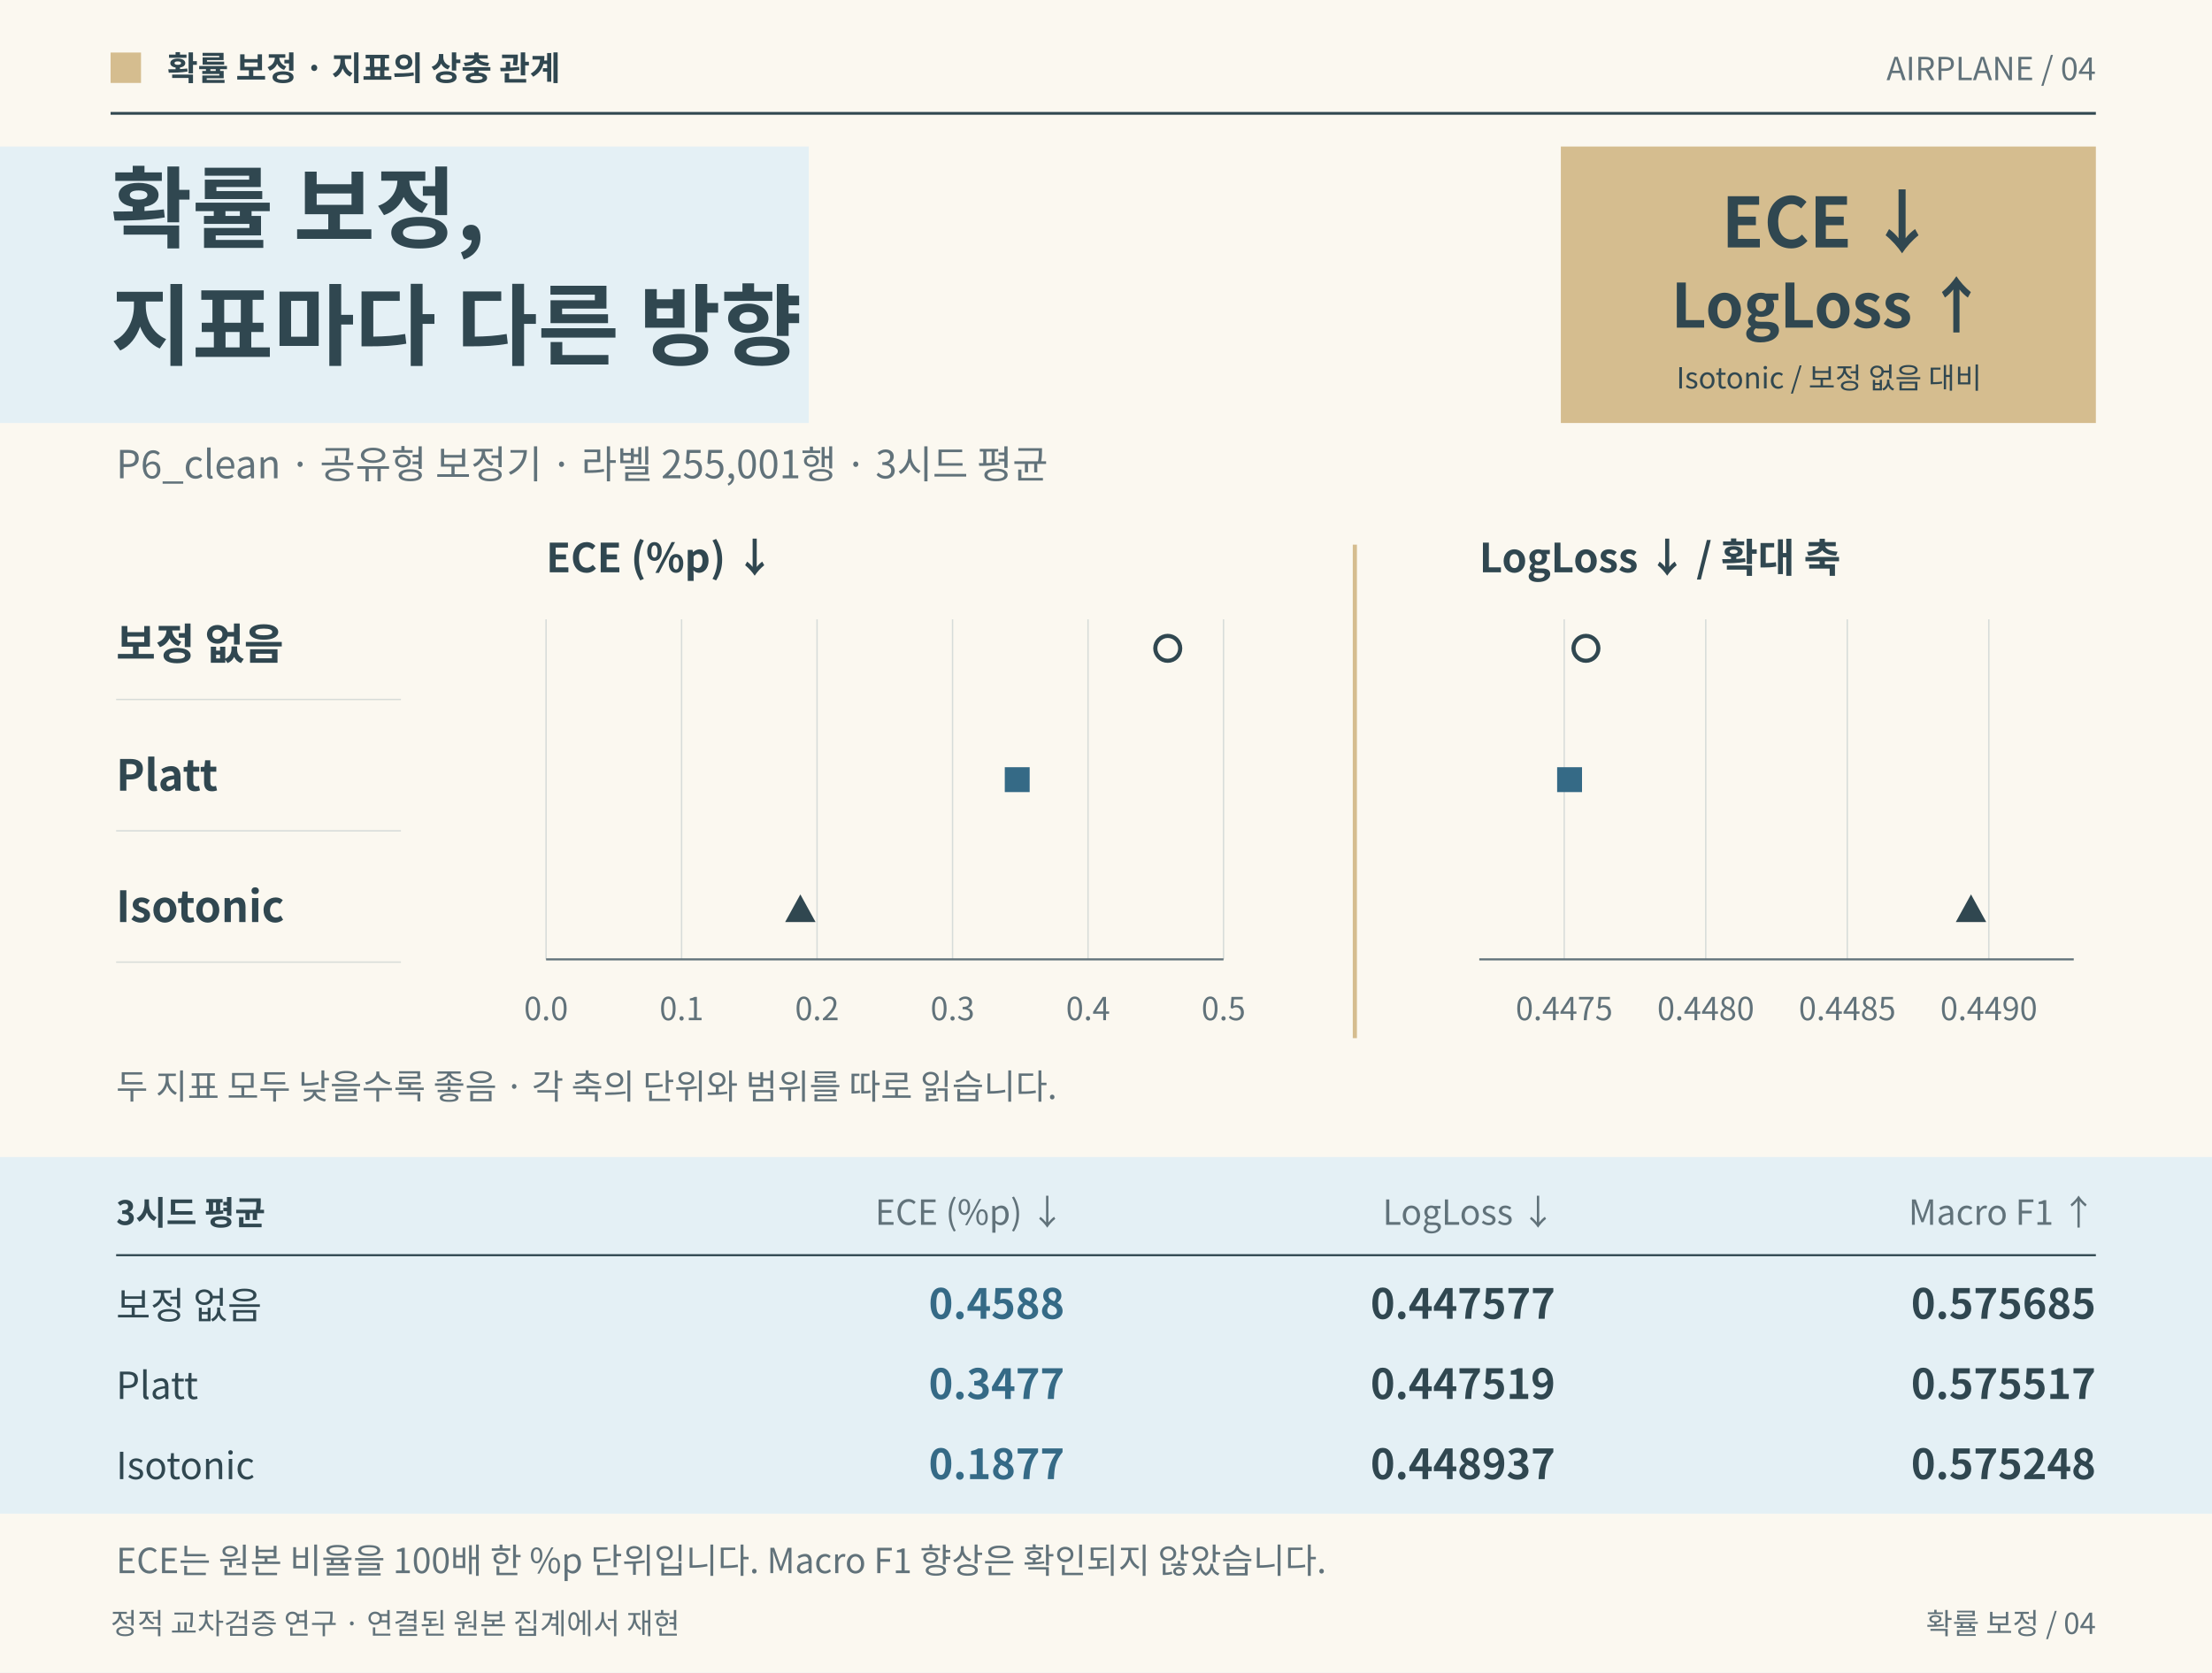
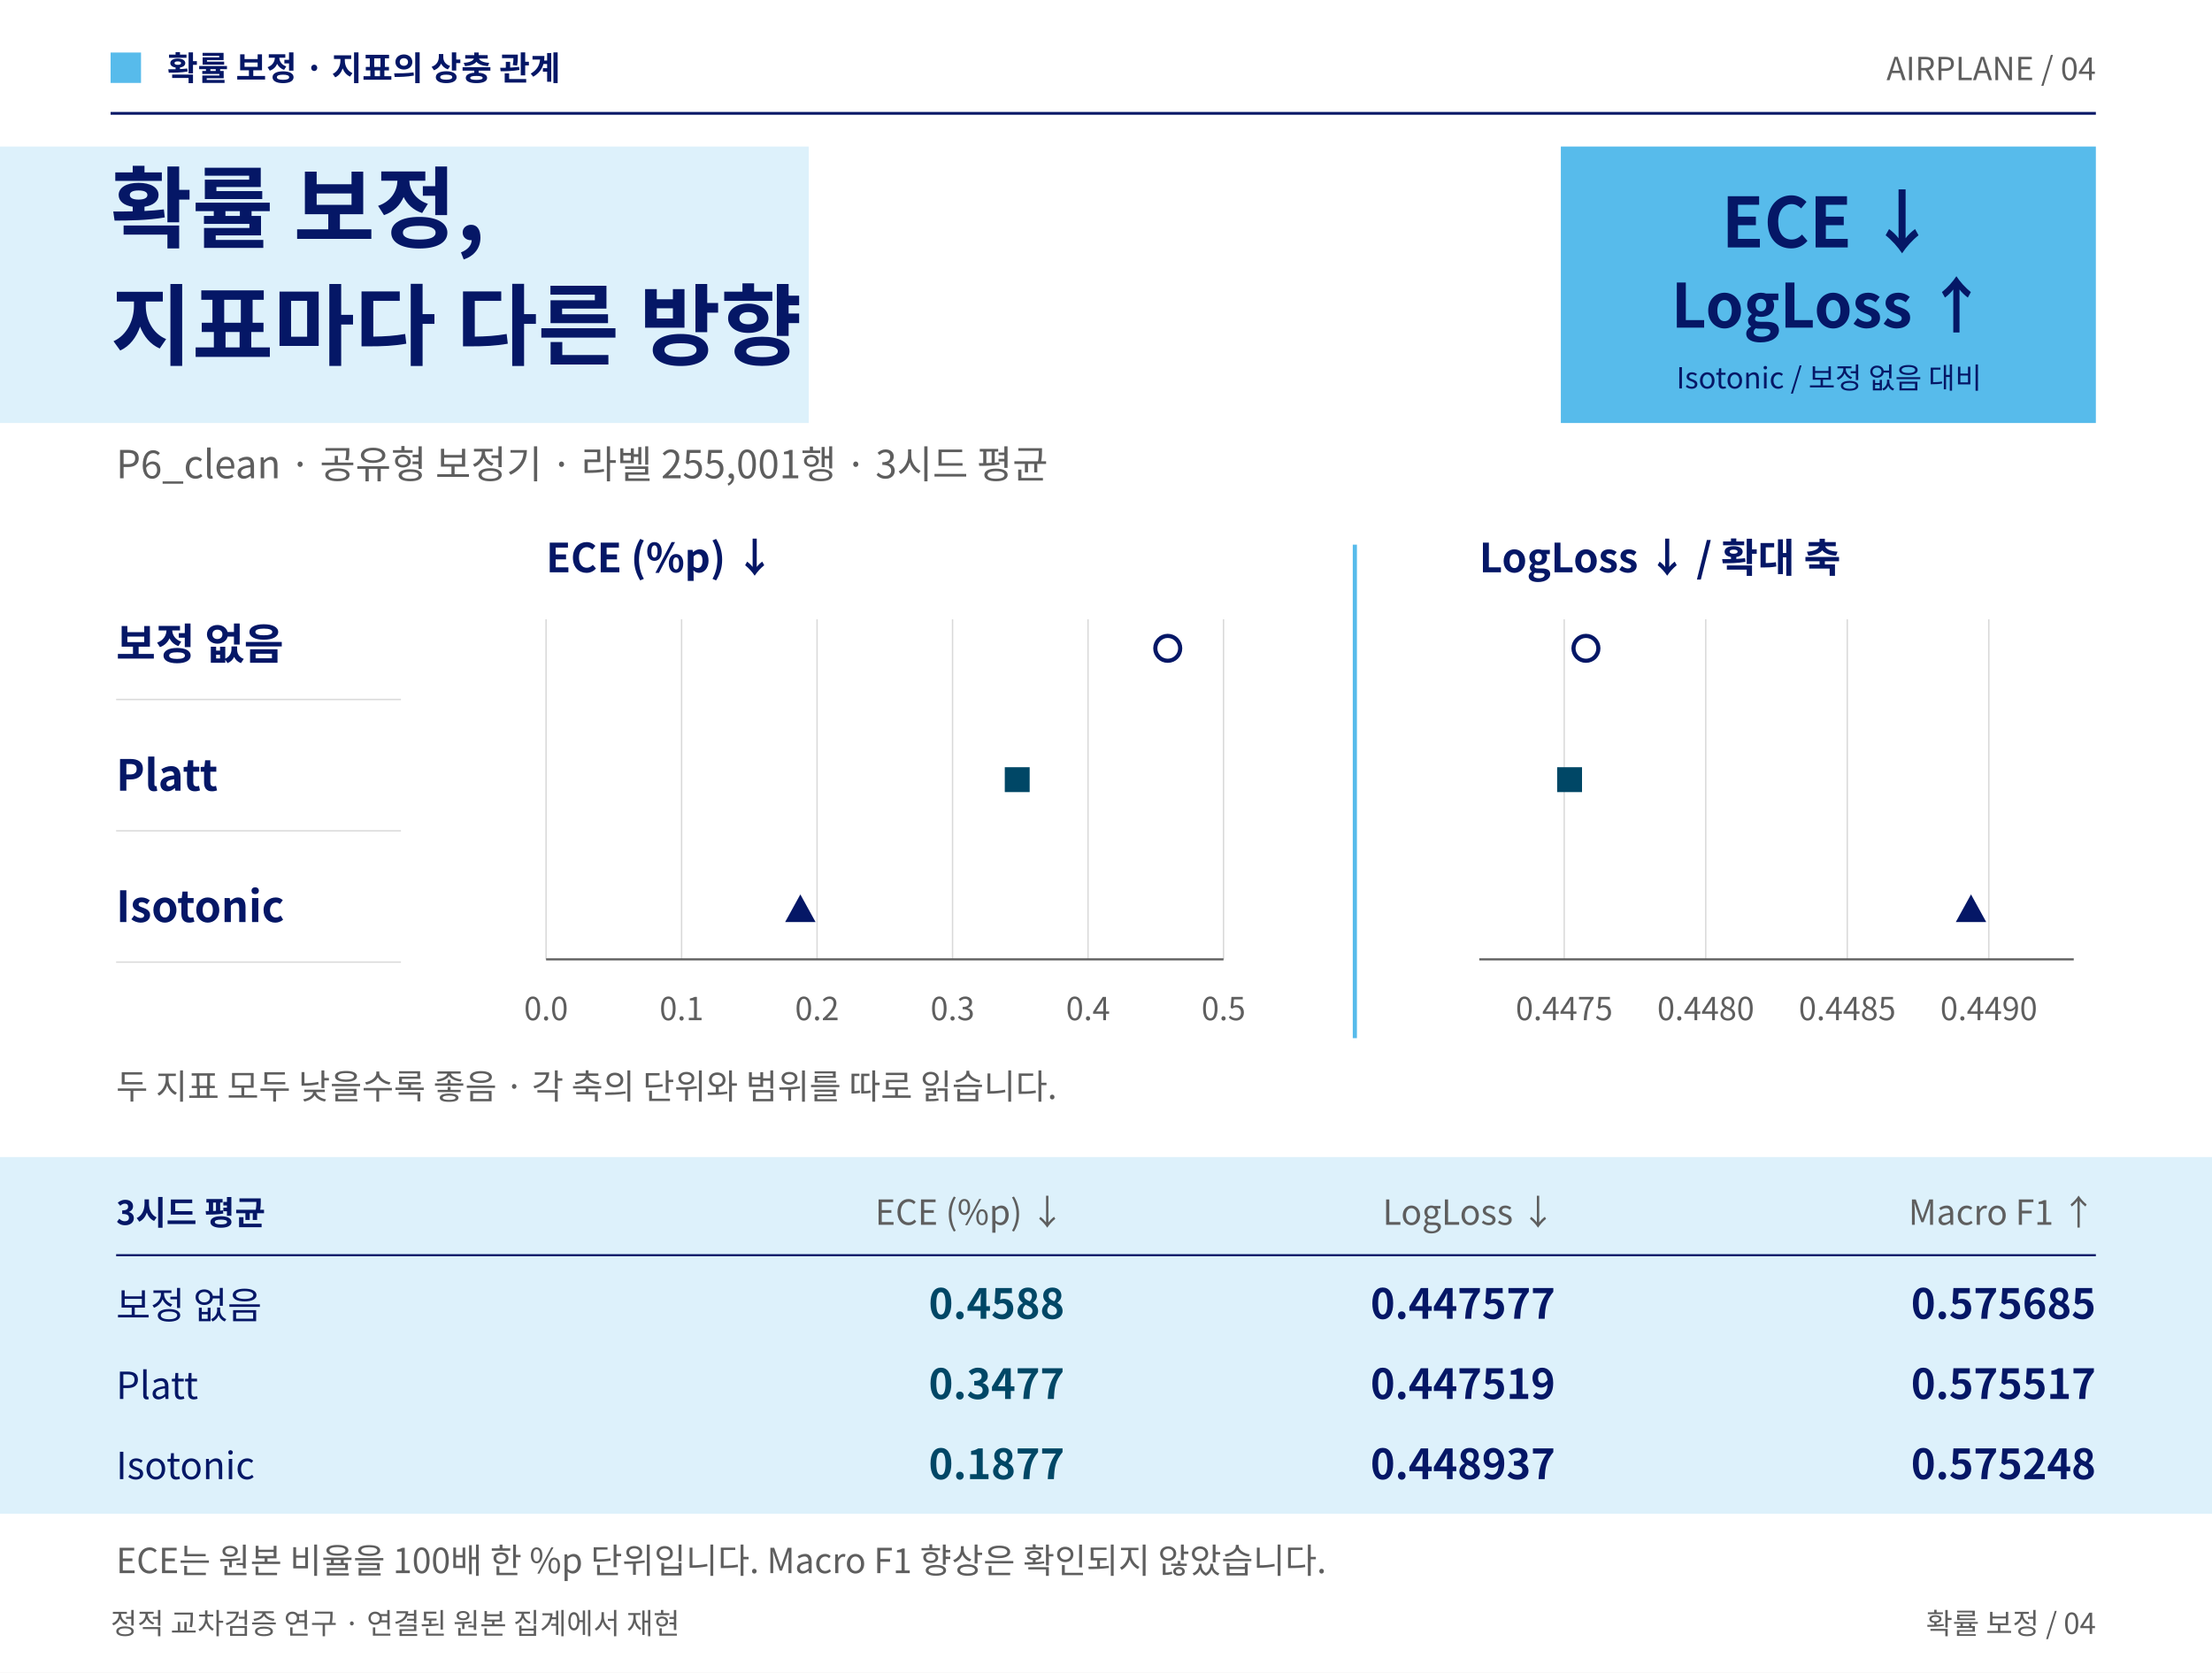
- <svg xmlns="http://www.w3.org/2000/svg" width="1600" height="1210" viewBox="0 0 1600 1210" role="img" aria-labelledby="title desc" data-design="flight-magazine-c" data-chart-type="aligned-independent-calibration-panels">
+ <svg xmlns="http://www.w3.org/2000/svg" width="1600" height="1210" viewBox="0 0 1600 1210" role="img" aria-labelledby="title desc" data-design="korean-air-palette-d" data-chart-type="aligned-independent-calibration-panels">
  <style>text{font-family:"Noto Sans CJK KR","Malgun Gothic","Apple SD Gothic Neo",sans-serif;font-variant-numeric:tabular-nums}</style>
-   <rect width="1600" height="1210" fill="#FBF8F0" />
-   <rect x="0.000" y="106.000" width="585.000" height="200.000" fill="#E4F0F5" />
-   <rect x="1129.000" y="106.000" width="387.000" height="200.000" fill="#D5BD8F" />
-   <rect x="80.000" y="38.000" width="22.000" height="22.000" fill="#D5BD8F" />
-   <text x="121.000" y="58.000" font-size="24" fill="#304750" font-weight="600" text-anchor="start">확률 보정 · 지표의 상충 관계</text>
-   <text x="1516.000" y="58.000" font-size="23" fill="#61727A" font-weight="400" text-anchor="end">AIRPLANE  /  04</text>
-   <line x1="80.000" y1="82.000" x2="1516.000" y2="82.000" stroke="#304750" stroke-width="2" />
-   <text x="80.000" y="174.000" font-size="64" fill="#304750" font-weight="700" text-anchor="start" style="font-family:Noto Sans CJK KR, Malgun Gothic, Apple SD Gothic Neo, sans-serif">확률 보정,</text>
-   <text x="80.000" y="259.000" font-size="64" fill="#304750" font-weight="700" text-anchor="start" style="font-family:Noto Sans CJK KR, Malgun Gothic, Apple SD Gothic Neo, sans-serif">지표마다 다른 방향</text>
-   <text x="1323.000" y="179.000" font-size="50" fill="#304750" font-weight="700" text-anchor="middle">ECE ↓</text>
-   <text x="1323.000" y="237.000" font-size="44" fill="#304750" font-weight="600" text-anchor="middle">LogLoss ↑</text>
-   <text x="1323.000" y="281.000" font-size="21" fill="#304750" font-weight="400" text-anchor="middle">Isotonic / 보정 없음 대비</text>
-   <text x="84.000" y="346.000" font-size="28" fill="#61727A" font-weight="400" text-anchor="start">P6_clean · 공유형 보정기 · 라벨 255,001행 · 3시드 평균</text>
-   <text x="395.000" y="414.000" font-size="29" fill="#304750" font-weight="600" text-anchor="start">ECE (%p) ↓</text>
-   <line x1="395.000" y1="448.000" x2="395.000" y2="694.000" stroke="#D7DCD9" stroke-width="1" />
-   <text x="395.000" y="738.000" font-size="23" fill="#61727A" font-weight="400" text-anchor="middle">0.0</text>
-   <line x1="493.000" y1="448.000" x2="493.000" y2="694.000" stroke="#D7DCD9" stroke-width="1" />
-   <text x="493.000" y="738.000" font-size="23" fill="#61727A" font-weight="400" text-anchor="middle">0.1</text>
-   <line x1="591.000" y1="448.000" x2="591.000" y2="694.000" stroke="#D7DCD9" stroke-width="1" />
-   <text x="591.000" y="738.000" font-size="23" fill="#61727A" font-weight="400" text-anchor="middle">0.2</text>
-   <line x1="689.000" y1="448.000" x2="689.000" y2="694.000" stroke="#D7DCD9" stroke-width="1" />
-   <text x="689.000" y="738.000" font-size="23" fill="#61727A" font-weight="400" text-anchor="middle">0.3</text>
-   <line x1="787.000" y1="448.000" x2="787.000" y2="694.000" stroke="#D7DCD9" stroke-width="1" />
-   <text x="787.000" y="738.000" font-size="23" fill="#61727A" font-weight="400" text-anchor="middle">0.4</text>
-   <line x1="885.000" y1="448.000" x2="885.000" y2="694.000" stroke="#D7DCD9" stroke-width="1" />
-   <text x="885.000" y="738.000" font-size="23" fill="#61727A" font-weight="400" text-anchor="middle">0.5</text>
-   <line x1="395.000" y1="694.000" x2="885.000" y2="694.000" stroke="#61727A" stroke-width="1.5" />
-   <circle cx="844.662" cy="469.000" r="9" fill="#FBF8F0" stroke="#304750" stroke-width="3" />
-   <rect x="726.786" y="555.000" width="18.000" height="18.000" fill="#356A86" />
-   <polygon points="578.913,647.000 567.913,667.000 589.913,667.000" fill="#304750" />
-   <text x="1070.000" y="414.000" font-size="29" fill="#304750" font-weight="600" text-anchor="start">LogLoss ↓ / 확대 축</text>
-   <line x1="1131.429" y1="448.000" x2="1131.429" y2="694.000" stroke="#D7DCD9" stroke-width="1" />
-   <text x="1131.429" y="738.000" font-size="23" fill="#61727A" font-weight="400" text-anchor="middle">0.4475</text>
-   <line x1="1233.810" y1="448.000" x2="1233.810" y2="694.000" stroke="#D7DCD9" stroke-width="1" />
-   <text x="1233.810" y="738.000" font-size="23" fill="#61727A" font-weight="400" text-anchor="middle">0.4480</text>
-   <line x1="1336.190" y1="448.000" x2="1336.190" y2="694.000" stroke="#D7DCD9" stroke-width="1" />
-   <text x="1336.190" y="738.000" font-size="23" fill="#61727A" font-weight="400" text-anchor="middle">0.4485</text>
-   <line x1="1438.571" y1="448.000" x2="1438.571" y2="694.000" stroke="#D7DCD9" stroke-width="1" />
-   <text x="1438.571" y="738.000" font-size="23" fill="#61727A" font-weight="400" text-anchor="middle">0.4490</text>
-   <line x1="1070.000" y1="694.000" x2="1500.000" y2="694.000" stroke="#61727A" stroke-width="1.5" />
-   <circle cx="1147.151" cy="469.000" r="9" fill="#FBF8F0" stroke="#304750" stroke-width="3" />
-   <rect x="1126.321" y="555.000" width="18.000" height="18.000" fill="#356A86" />
-   <polygon points="1425.688,647.000 1414.688,667.000 1436.688,667.000" fill="#304750" />
-   <line x1="980.000" y1="394.000" x2="980.000" y2="751.000" stroke="#D5BD8F" stroke-width="3" />
-   <text x="84.000" y="477.000" font-size="31" fill="#304750" font-weight="600" text-anchor="start">보정 없음</text>
-   <line x1="84.000" y1="506.000" x2="290.000" y2="506.000" stroke="#D7DCD9" stroke-width="1" />
-   <text x="84.000" y="572.000" font-size="31" fill="#304750" font-weight="600" text-anchor="start">Platt</text>
-   <line x1="84.000" y1="601.000" x2="290.000" y2="601.000" stroke="#D7DCD9" stroke-width="1" />
-   <text x="84.000" y="667.000" font-size="31" fill="#304750" font-weight="600" text-anchor="start">Isotonic</text>
-   <line x1="84.000" y1="696.000" x2="290.000" y2="696.000" stroke="#D7DCD9" stroke-width="1" />
-   <text x="84.000" y="795.000" font-size="25" fill="#61727A" font-weight="400" text-anchor="start">두 지표 모두 낮을수록 좋음 · 각 축의 단위와 범위를 따로 읽습니다.</text>
-   <rect x="0.000" y="837.000" width="1600.000" height="258.000" fill="#E4F0F5" />
-   <text x="84.000" y="886.000" font-size="24" fill="#304750" font-weight="600" text-anchor="start">3시드 평균</text>
-   <text x="770.000" y="886.000" font-size="25" fill="#61727A" font-weight="400" text-anchor="end">ECE (%p) ↓</text>
-   <text x="1125.000" y="886.000" font-size="25" fill="#61727A" font-weight="400" text-anchor="end">LogLoss ↓</text>
-   <text x="1516.000" y="886.000" font-size="25" fill="#61727A" font-weight="400" text-anchor="end">Macro F1 ↑</text>
-   <line x1="84.000" y1="908.000" x2="1516.000" y2="908.000" stroke="#304750" stroke-width="1.5" />
-   <text x="84.000" y="954.000" font-size="27" fill="#304750" font-weight="500" text-anchor="start">보정 없음</text>
-   <text x="770.000" y="954.000" font-size="30" fill="#356A86" font-weight="600" text-anchor="end">0.4588</text>
-   <text x="1125.000" y="954.000" font-size="30" fill="#304750" font-weight="600" text-anchor="end">0.447577</text>
-   <text x="1516.000" y="954.000" font-size="30" fill="#304750" font-weight="600" text-anchor="end">0.575685</text>
-   <text x="84.000" y="1012.000" font-size="27" fill="#304750" font-weight="500" text-anchor="start">Platt</text>
-   <text x="770.000" y="1012.000" font-size="30" fill="#356A86" font-weight="600" text-anchor="end">0.3477</text>
-   <text x="1125.000" y="1012.000" font-size="30" fill="#304750" font-weight="600" text-anchor="end">0.447519</text>
-   <text x="1516.000" y="1012.000" font-size="30" fill="#304750" font-weight="600" text-anchor="end">0.575517</text>
-   <text x="84.000" y="1070.000" font-size="27" fill="#304750" font-weight="500" text-anchor="start">Isotonic</text>
-   <text x="770.000" y="1070.000" font-size="30" fill="#356A86" font-weight="600" text-anchor="end">0.1877</text>
-   <text x="1125.000" y="1070.000" font-size="30" fill="#304750" font-weight="600" text-anchor="end">0.448937</text>
-   <text x="1516.000" y="1070.000" font-size="30" fill="#304750" font-weight="600" text-anchor="end">0.575248</text>
-   <text x="84.000" y="1138.000" font-size="25" fill="#61727A" font-weight="400" text-anchor="start">ECE는 원본 비율을 100배 한 %p 단위입니다. Macro F1 향상은 확인되지 않았습니다.</text>
-   <text x="80.000" y="1182.000" font-size="21" fill="#61727A" font-weight="400" text-anchor="start">정적 교차검증 연구 · 연결된 원본 집계에서 재현</text>
-   <text x="1516.000" y="1182.000" font-size="21" fill="#61727A" font-weight="400" text-anchor="end">확률 보정 / 04</text>
+   <rect width="1600" height="1210" fill="#FFFFFF" />
+   <rect x="0.000" y="106.000" width="585.000" height="200.000" fill="#DDF1FB" />
+   <rect x="1129.000" y="106.000" width="387.000" height="200.000" fill="#57BBEB" />
+   <rect x="80.000" y="38.000" width="22.000" height="22.000" fill="#57BBEB" />
+   <text x="121.000" y="58.000" font-size="24" fill="#051766" font-weight="600" text-anchor="start">확률 보정 · 지표의 상충 관계</text>
+   <text x="1516.000" y="58.000" font-size="23" fill="#5E5E5E" font-weight="400" text-anchor="end">AIRPLANE  /  04</text>
+   <line x1="80.000" y1="82.000" x2="1516.000" y2="82.000" stroke="#051766" stroke-width="2" />
+   <text x="80.000" y="174.000" font-size="64" fill="#051766" font-weight="700" text-anchor="start" style="font-family:Noto Sans CJK KR, Malgun Gothic, Apple SD Gothic Neo, sans-serif">확률 보정,</text>
+   <text x="80.000" y="259.000" font-size="64" fill="#051766" font-weight="700" text-anchor="start" style="font-family:Noto Sans CJK KR, Malgun Gothic, Apple SD Gothic Neo, sans-serif">지표마다 다른 방향</text>
+   <text x="1323.000" y="179.000" font-size="50" fill="#051766" font-weight="700" text-anchor="middle">ECE ↓</text>
+   <text x="1323.000" y="237.000" font-size="44" fill="#051766" font-weight="600" text-anchor="middle">LogLoss ↑</text>
+   <text x="1323.000" y="281.000" font-size="21" fill="#051766" font-weight="400" text-anchor="middle">Isotonic / 보정 없음 대비</text>
+   <text x="84.000" y="346.000" font-size="28" fill="#5E5E5E" font-weight="400" text-anchor="start">P6_clean · 공유형 보정기 · 라벨 255,001행 · 3시드 평균</text>
+   <text x="395.000" y="414.000" font-size="29" fill="#051766" font-weight="600" text-anchor="start">ECE (%p) ↓</text>
+   <line x1="395.000" y1="448.000" x2="395.000" y2="694.000" stroke="#D9D9D9" stroke-width="1" />
+   <text x="395.000" y="738.000" font-size="23" fill="#5E5E5E" font-weight="400" text-anchor="middle">0.0</text>
+   <line x1="493.000" y1="448.000" x2="493.000" y2="694.000" stroke="#D9D9D9" stroke-width="1" />
+   <text x="493.000" y="738.000" font-size="23" fill="#5E5E5E" font-weight="400" text-anchor="middle">0.1</text>
+   <line x1="591.000" y1="448.000" x2="591.000" y2="694.000" stroke="#D9D9D9" stroke-width="1" />
+   <text x="591.000" y="738.000" font-size="23" fill="#5E5E5E" font-weight="400" text-anchor="middle">0.2</text>
+   <line x1="689.000" y1="448.000" x2="689.000" y2="694.000" stroke="#D9D9D9" stroke-width="1" />
+   <text x="689.000" y="738.000" font-size="23" fill="#5E5E5E" font-weight="400" text-anchor="middle">0.3</text>
+   <line x1="787.000" y1="448.000" x2="787.000" y2="694.000" stroke="#D9D9D9" stroke-width="1" />
+   <text x="787.000" y="738.000" font-size="23" fill="#5E5E5E" font-weight="400" text-anchor="middle">0.4</text>
+   <line x1="885.000" y1="448.000" x2="885.000" y2="694.000" stroke="#D9D9D9" stroke-width="1" />
+   <text x="885.000" y="738.000" font-size="23" fill="#5E5E5E" font-weight="400" text-anchor="middle">0.5</text>
+   <line x1="395.000" y1="694.000" x2="885.000" y2="694.000" stroke="#5E5E5E" stroke-width="1.5" />
+   <circle cx="844.662" cy="469.000" r="9" fill="#FFFFFF" stroke="#051766" stroke-width="3" />
+   <rect x="726.786" y="555.000" width="18.000" height="18.000" fill="#004766" />
+   <polygon points="578.913,647.000 567.913,667.000 589.913,667.000" fill="#051766" />
+   <text x="1070.000" y="414.000" font-size="29" fill="#051766" font-weight="600" text-anchor="start">LogLoss ↓ / 확대 축</text>
+   <line x1="1131.429" y1="448.000" x2="1131.429" y2="694.000" stroke="#D9D9D9" stroke-width="1" />
+   <text x="1131.429" y="738.000" font-size="23" fill="#5E5E5E" font-weight="400" text-anchor="middle">0.4475</text>
+   <line x1="1233.810" y1="448.000" x2="1233.810" y2="694.000" stroke="#D9D9D9" stroke-width="1" />
+   <text x="1233.810" y="738.000" font-size="23" fill="#5E5E5E" font-weight="400" text-anchor="middle">0.4480</text>
+   <line x1="1336.190" y1="448.000" x2="1336.190" y2="694.000" stroke="#D9D9D9" stroke-width="1" />
+   <text x="1336.190" y="738.000" font-size="23" fill="#5E5E5E" font-weight="400" text-anchor="middle">0.4485</text>
+   <line x1="1438.571" y1="448.000" x2="1438.571" y2="694.000" stroke="#D9D9D9" stroke-width="1" />
+   <text x="1438.571" y="738.000" font-size="23" fill="#5E5E5E" font-weight="400" text-anchor="middle">0.4490</text>
+   <line x1="1070.000" y1="694.000" x2="1500.000" y2="694.000" stroke="#5E5E5E" stroke-width="1.5" />
+   <circle cx="1147.151" cy="469.000" r="9" fill="#FFFFFF" stroke="#051766" stroke-width="3" />
+   <rect x="1126.321" y="555.000" width="18.000" height="18.000" fill="#004766" />
+   <polygon points="1425.688,647.000 1414.688,667.000 1436.688,667.000" fill="#051766" />
+   <line x1="980.000" y1="394.000" x2="980.000" y2="751.000" stroke="#57BBEB" stroke-width="3" />
+   <text x="84.000" y="477.000" font-size="31" fill="#051766" font-weight="600" text-anchor="start">보정 없음</text>
+   <line x1="84.000" y1="506.000" x2="290.000" y2="506.000" stroke="#D9D9D9" stroke-width="1" />
+   <text x="84.000" y="572.000" font-size="31" fill="#051766" font-weight="600" text-anchor="start">Platt</text>
+   <line x1="84.000" y1="601.000" x2="290.000" y2="601.000" stroke="#D9D9D9" stroke-width="1" />
+   <text x="84.000" y="667.000" font-size="31" fill="#051766" font-weight="600" text-anchor="start">Isotonic</text>
+   <line x1="84.000" y1="696.000" x2="290.000" y2="696.000" stroke="#D9D9D9" stroke-width="1" />
+   <text x="84.000" y="795.000" font-size="25" fill="#5E5E5E" font-weight="400" text-anchor="start">두 지표 모두 낮을수록 좋음 · 각 축의 단위와 범위를 따로 읽습니다.</text>
+   <rect x="0.000" y="837.000" width="1600.000" height="258.000" fill="#DDF1FB" />
+   <text x="84.000" y="886.000" font-size="24" fill="#051766" font-weight="600" text-anchor="start">3시드 평균</text>
+   <text x="770.000" y="886.000" font-size="25" fill="#5E5E5E" font-weight="400" text-anchor="end">ECE (%p) ↓</text>
+   <text x="1125.000" y="886.000" font-size="25" fill="#5E5E5E" font-weight="400" text-anchor="end">LogLoss ↓</text>
+   <text x="1516.000" y="886.000" font-size="25" fill="#5E5E5E" font-weight="400" text-anchor="end">Macro F1 ↑</text>
+   <line x1="84.000" y1="908.000" x2="1516.000" y2="908.000" stroke="#051766" stroke-width="1.5" />
+   <text x="84.000" y="954.000" font-size="27" fill="#051766" font-weight="500" text-anchor="start">보정 없음</text>
+   <text x="770.000" y="954.000" font-size="30" fill="#004766" font-weight="600" text-anchor="end">0.4588</text>
+   <text x="1125.000" y="954.000" font-size="30" fill="#051766" font-weight="600" text-anchor="end">0.447577</text>
+   <text x="1516.000" y="954.000" font-size="30" fill="#051766" font-weight="600" text-anchor="end">0.575685</text>
+   <text x="84.000" y="1012.000" font-size="27" fill="#051766" font-weight="500" text-anchor="start">Platt</text>
+   <text x="770.000" y="1012.000" font-size="30" fill="#004766" font-weight="600" text-anchor="end">0.3477</text>
+   <text x="1125.000" y="1012.000" font-size="30" fill="#051766" font-weight="600" text-anchor="end">0.447519</text>
+   <text x="1516.000" y="1012.000" font-size="30" fill="#051766" font-weight="600" text-anchor="end">0.575517</text>
+   <text x="84.000" y="1070.000" font-size="27" fill="#051766" font-weight="500" text-anchor="start">Isotonic</text>
+   <text x="770.000" y="1070.000" font-size="30" fill="#004766" font-weight="600" text-anchor="end">0.1877</text>
+   <text x="1125.000" y="1070.000" font-size="30" fill="#051766" font-weight="600" text-anchor="end">0.448937</text>
+   <text x="1516.000" y="1070.000" font-size="30" fill="#051766" font-weight="600" text-anchor="end">0.575248</text>
+   <text x="84.000" y="1138.000" font-size="25" fill="#5E5E5E" font-weight="400" text-anchor="start">ECE는 원본 비율을 100배 한 %p 단위입니다. Macro F1 향상은 확인되지 않았습니다.</text>
+   <text x="80.000" y="1182.000" font-size="21" fill="#5E5E5E" font-weight="400" text-anchor="start">정적 교차검증 연구 · 연결된 원본 집계에서 재현</text>
+   <text x="1516.000" y="1182.000" font-size="21" fill="#5E5E5E" font-weight="400" text-anchor="end">확률 보정 / 04</text>
</svg>
